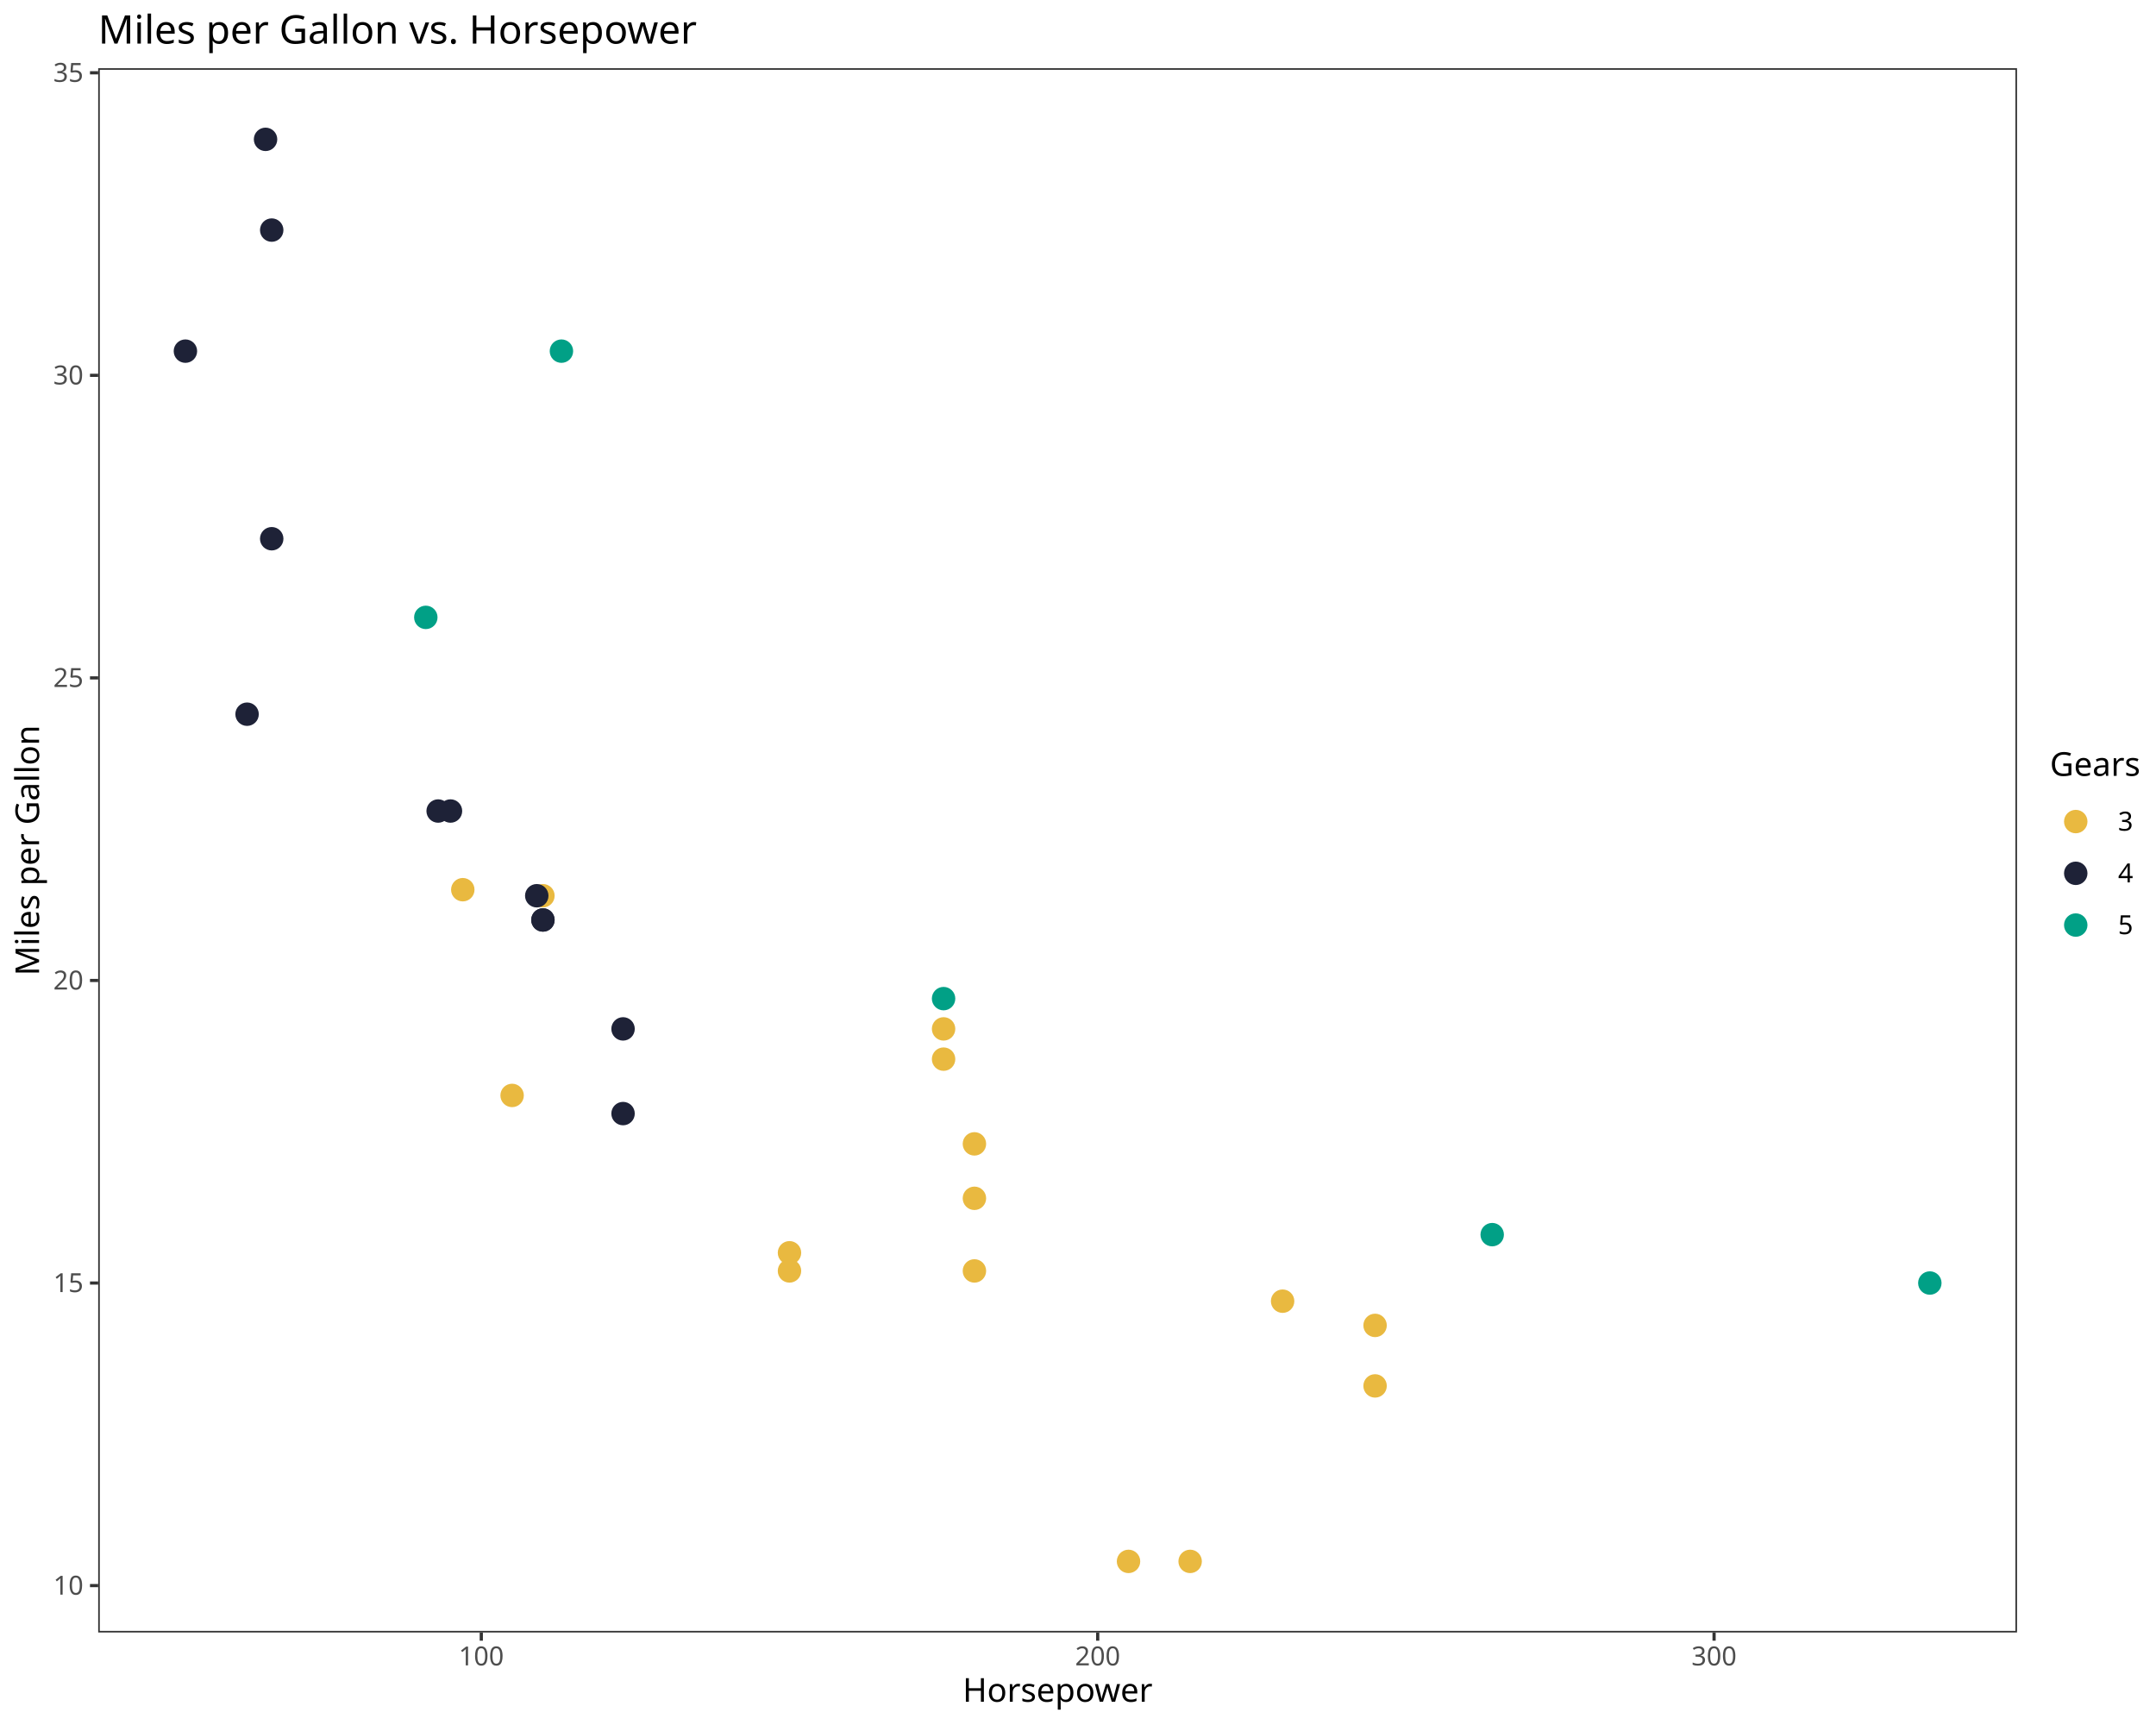
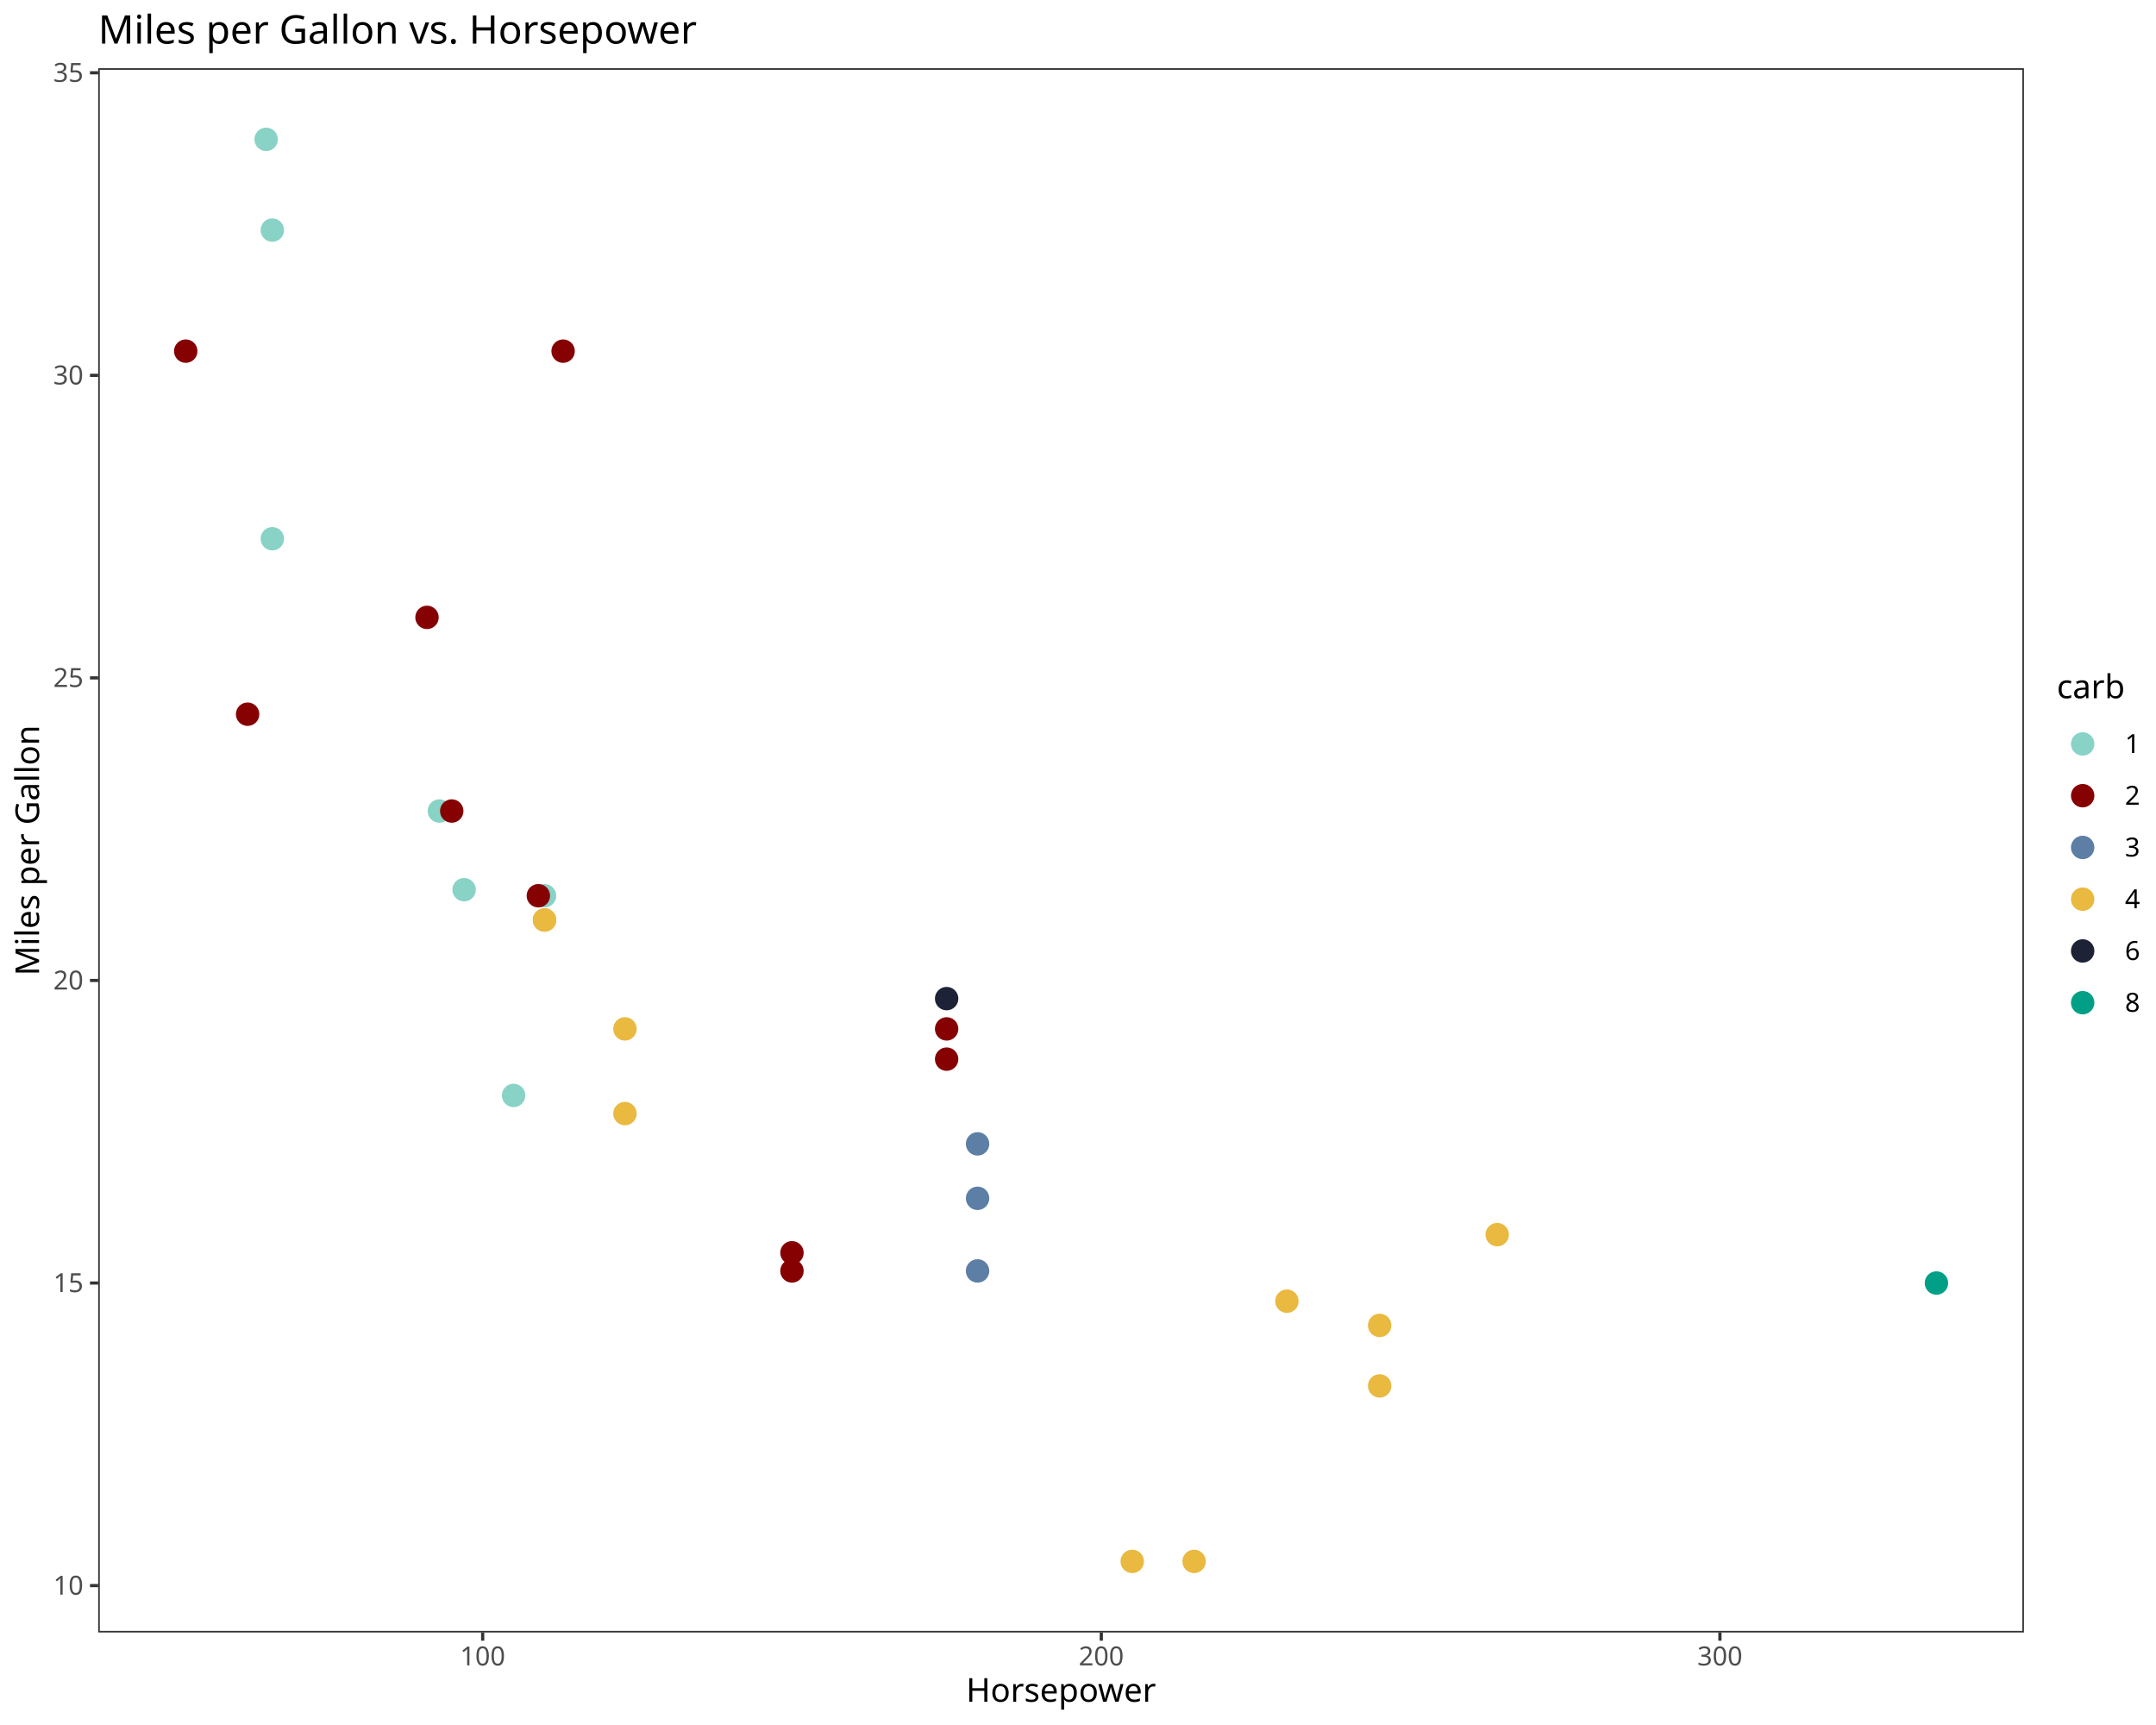
<svg xmlns="http://www.w3.org/2000/svg" class="svglite" data-engine-version="2.0" width="720.00pt" height="576.00pt" viewBox="0 0 720.00 576.00">
  <defs>
    <style type="text/css">
    .svglite line, .svglite polyline, .svglite polygon, .svglite path, .svglite rect, .svglite circle {
      fill: none;
      stroke: #000000;
      stroke-linecap: round;
      stroke-linejoin: round;
      stroke-miterlimit: 10.00;
    }
  </style>
  </defs>
  <rect width="100%" height="100%" style="stroke: none; fill: #FFFFFF;" />
  <defs>
    <clipPath id="cpMC4wMHw3MjAuMDB8MC4wMHw1NzYuMDA=">
      <rect x="0.00" y="0.00" width="720.00" height="576.00" />
    </clipPath>
  </defs>
  <g clip-path="url(#cpMC4wMHw3MjAuMDB8MC4wMHw1NzYuMDA=)">
    <rect x="0.00" y="0.00" width="720.00" height="576.00" style="stroke-width: 1.07; stroke: #FFFFFF; fill: #FFFFFF;" />
  </g>
  <defs>
-     <clipPath id="cpMzIuNzl8NjczLjYwfDIyLjc4fDU0NS4xMQ==">
-       <rect x="32.79" y="22.78" width="640.80" height="522.33" />
+     <clipPath id="cpMzIuNzl8Njc1LjkxfDIyLjc4fDU0NS4xMQ==">
+       <rect x="32.79" y="22.78" width="643.11" height="522.33" />
    </clipPath>
  </defs>
-   <g clip-path="url(#cpMzIuNzl8NjczLjYwfDIyLjc4fDU0NS4xMQ==)">
-     <rect x="32.79" y="22.78" width="640.80" height="522.33" style="stroke-width: 1.07; stroke: none; fill: #FFFFFF;" />
-     <circle cx="181.31" cy="307.19" r="3.56" style="stroke-width: 0.71; stroke: #1E2237; fill: #1E2237;" />
-     <circle cx="181.31" cy="307.19" r="3.56" style="stroke-width: 0.71; stroke: #1E2237; fill: #1E2237;" />
-     <circle cx="146.32" cy="270.81" r="3.56" style="stroke-width: 0.71; stroke: #1E2237; fill: #1E2237;" />
-     <circle cx="181.31" cy="299.10" r="3.56" style="stroke-width: 0.71; stroke: #E9B940; fill: #E9B940;" />
-     <circle cx="315.11" cy="353.66" r="3.56" style="stroke-width: 0.71; stroke: #E9B940; fill: #E9B940;" />
-     <circle cx="171.02" cy="365.78" r="3.56" style="stroke-width: 0.71; stroke: #E9B940; fill: #E9B940;" />
-     <circle cx="459.21" cy="442.57" r="3.56" style="stroke-width: 0.71; stroke: #E9B940; fill: #E9B940;" />
-     <circle cx="82.51" cy="238.48" r="3.56" style="stroke-width: 0.71; stroke: #1E2237; fill: #1E2237;" />
-     <circle cx="150.44" cy="270.81" r="3.56" style="stroke-width: 0.71; stroke: #1E2237; fill: #1E2237;" />
-     <circle cx="208.07" cy="343.56" r="3.56" style="stroke-width: 0.71; stroke: #1E2237; fill: #1E2237;" />
-     <circle cx="208.07" cy="371.84" r="3.56" style="stroke-width: 0.71; stroke: #1E2237; fill: #1E2237;" />
-     <circle cx="325.41" cy="400.13" r="3.56" style="stroke-width: 0.71; stroke: #E9B940; fill: #E9B940;" />
-     <circle cx="325.41" cy="381.95" r="3.56" style="stroke-width: 0.71; stroke: #E9B940; fill: #E9B940;" />
-     <circle cx="325.41" cy="424.38" r="3.56" style="stroke-width: 0.71; stroke: #E9B940; fill: #E9B940;" />
-     <circle cx="376.87" cy="521.37" r="3.56" style="stroke-width: 0.71; stroke: #E9B940; fill: #E9B940;" />
-     <circle cx="397.45" cy="521.37" r="3.56" style="stroke-width: 0.71; stroke: #E9B940; fill: #E9B940;" />
-     <circle cx="428.33" cy="434.48" r="3.56" style="stroke-width: 0.71; stroke: #E9B940; fill: #E9B940;" />
-     <circle cx="90.74" cy="76.83" r="3.56" style="stroke-width: 0.71; stroke: #1E2237; fill: #1E2237;" />
-     <circle cx="61.92" cy="117.25" r="3.56" style="stroke-width: 0.71; stroke: #1E2237; fill: #1E2237;" />
-     <circle cx="88.68" cy="46.53" r="3.56" style="stroke-width: 0.71; stroke: #1E2237; fill: #1E2237;" />
-     <circle cx="154.55" cy="297.08" r="3.56" style="stroke-width: 0.71; stroke: #E9B940; fill: #E9B940;" />
-     <circle cx="263.65" cy="418.32" r="3.56" style="stroke-width: 0.71; stroke: #E9B940; fill: #E9B940;" />
-     <circle cx="263.65" cy="424.38" r="3.56" style="stroke-width: 0.71; stroke: #E9B940; fill: #E9B940;" />
-     <circle cx="459.21" cy="462.77" r="3.56" style="stroke-width: 0.71; stroke: #E9B940; fill: #E9B940;" />
-     <circle cx="315.11" cy="343.56" r="3.56" style="stroke-width: 0.71; stroke: #E9B940; fill: #E9B940;" />
-     <circle cx="90.74" cy="179.89" r="3.56" style="stroke-width: 0.71; stroke: #1E2237; fill: #1E2237;" />
-     <circle cx="142.20" cy="206.15" r="3.56" style="stroke-width: 0.71; stroke: #01A086; fill: #01A086;" />
-     <circle cx="187.49" cy="117.25" r="3.56" style="stroke-width: 0.71; stroke: #01A086; fill: #01A086;" />
-     <circle cx="498.32" cy="412.26" r="3.56" style="stroke-width: 0.71; stroke: #01A086; fill: #01A086;" />
-     <circle cx="315.11" cy="333.45" r="3.56" style="stroke-width: 0.71; stroke: #01A086; fill: #01A086;" />
-     <circle cx="644.47" cy="428.42" r="3.56" style="stroke-width: 0.71; stroke: #01A086; fill: #01A086;" />
-     <circle cx="179.25" cy="299.10" r="3.56" style="stroke-width: 0.71; stroke: #1E2237; fill: #1E2237;" />
-     <rect x="32.79" y="22.78" width="640.80" height="522.33" style="stroke-width: 1.07; stroke: #333333;" />
+   <g clip-path="url(#cpMzIuNzl8Njc1LjkxfDIyLjc4fDU0NS4xMQ==)">
+     <rect x="32.79" y="22.78" width="643.11" height="522.33" style="stroke-width: 1.07; stroke: none; fill: #FFFFFF;" />
+     <circle cx="181.85" cy="307.19" r="3.56" style="stroke-width: 0.71; stroke: #E9B940; fill: #E9B940;" />
+     <circle cx="181.85" cy="307.19" r="3.56" style="stroke-width: 0.71; stroke: #E9B940; fill: #E9B940;" />
+     <circle cx="146.73" cy="270.81" r="3.56" style="stroke-width: 0.71; stroke: #89D2C6; fill: #89D2C6;" />
+     <circle cx="181.85" cy="299.10" r="3.56" style="stroke-width: 0.71; stroke: #89D2C6; fill: #89D2C6;" />
+     <circle cx="316.13" cy="353.66" r="3.56" style="stroke-width: 0.71; stroke: #860202; fill: #860202;" />
+     <circle cx="171.52" cy="365.78" r="3.56" style="stroke-width: 0.71; stroke: #89D2C6; fill: #89D2C6;" />
+     <circle cx="460.74" cy="442.57" r="3.56" style="stroke-width: 0.71; stroke: #E9B940; fill: #E9B940;" />
+     <circle cx="82.69" cy="238.48" r="3.56" style="stroke-width: 0.71; stroke: #860202; fill: #860202;" />
+     <circle cx="150.86" cy="270.81" r="3.56" style="stroke-width: 0.71; stroke: #860202; fill: #860202;" />
+     <circle cx="208.70" cy="343.56" r="3.56" style="stroke-width: 0.71; stroke: #E9B940; fill: #E9B940;" />
+     <circle cx="208.70" cy="371.84" r="3.56" style="stroke-width: 0.71; stroke: #E9B940; fill: #E9B940;" />
+     <circle cx="326.46" cy="400.13" r="3.56" style="stroke-width: 0.71; stroke: #5D7EA5; fill: #5D7EA5;" />
+     <circle cx="326.46" cy="381.95" r="3.56" style="stroke-width: 0.71; stroke: #5D7EA5; fill: #5D7EA5;" />
+     <circle cx="326.46" cy="424.38" r="3.56" style="stroke-width: 0.71; stroke: #5D7EA5; fill: #5D7EA5;" />
+     <circle cx="378.11" cy="521.37" r="3.56" style="stroke-width: 0.71; stroke: #E9B940; fill: #E9B940;" />
+     <circle cx="398.77" cy="521.37" r="3.56" style="stroke-width: 0.71; stroke: #E9B940; fill: #E9B940;" />
+     <circle cx="429.76" cy="434.48" r="3.56" style="stroke-width: 0.71; stroke: #E9B940; fill: #E9B940;" />
+     <circle cx="90.95" cy="76.83" r="3.56" style="stroke-width: 0.71; stroke: #89D2C6; fill: #89D2C6;" />
+     <circle cx="62.03" cy="117.25" r="3.56" style="stroke-width: 0.71; stroke: #860202; fill: #860202;" />
+     <circle cx="88.88" cy="46.53" r="3.56" style="stroke-width: 0.71; stroke: #89D2C6; fill: #89D2C6;" />
+     <circle cx="154.99" cy="297.08" r="3.56" style="stroke-width: 0.71; stroke: #89D2C6; fill: #89D2C6;" />
+     <circle cx="264.48" cy="418.32" r="3.56" style="stroke-width: 0.71; stroke: #860202; fill: #860202;" />
+     <circle cx="264.48" cy="424.38" r="3.56" style="stroke-width: 0.71; stroke: #860202; fill: #860202;" />
+     <circle cx="460.74" cy="462.77" r="3.56" style="stroke-width: 0.71; stroke: #E9B940; fill: #E9B940;" />
+     <circle cx="316.13" cy="343.56" r="3.56" style="stroke-width: 0.71; stroke: #860202; fill: #860202;" />
+     <circle cx="90.95" cy="179.89" r="3.56" style="stroke-width: 0.71; stroke: #89D2C6; fill: #89D2C6;" />
+     <circle cx="142.60" cy="206.15" r="3.56" style="stroke-width: 0.71; stroke: #860202; fill: #860202;" />
+     <circle cx="188.05" cy="117.25" r="3.56" style="stroke-width: 0.71; stroke: #860202; fill: #860202;" />
+     <circle cx="500.00" cy="412.26" r="3.56" style="stroke-width: 0.71; stroke: #E9B940; fill: #E9B940;" />
+     <circle cx="316.13" cy="333.45" r="3.56" style="stroke-width: 0.71; stroke: #1E2237; fill: #1E2237;" />
+     <circle cx="646.68" cy="428.42" r="3.56" style="stroke-width: 0.71; stroke: #01A086; fill: #01A086;" />
+     <circle cx="179.78" cy="299.10" r="3.56" style="stroke-width: 0.71; stroke: #860202; fill: #860202;" />
+     <rect x="32.79" y="22.78" width="643.11" height="522.33" style="stroke-width: 1.07; stroke: #333333;" />
  </g>
  <g clip-path="url(#cpMC4wMHw3MjAuMDB8MC4wMHw1NzYuMDA=)">
    <text x="27.86" y="532.48" text-anchor="end" style="font-size: 8.80px; fill: #4D4D4D; font-family: sans;" textLength="9.79px" lengthAdjust="spacingAndGlyphs">10</text>
    <text x="27.86" y="431.45" text-anchor="end" style="font-size: 8.80px; fill: #4D4D4D; font-family: sans;" textLength="9.79px" lengthAdjust="spacingAndGlyphs">15</text>
    <text x="27.86" y="330.42" text-anchor="end" style="font-size: 8.80px; fill: #4D4D4D; font-family: sans;" textLength="9.79px" lengthAdjust="spacingAndGlyphs">20</text>
    <text x="27.86" y="229.39" text-anchor="end" style="font-size: 8.80px; fill: #4D4D4D; font-family: sans;" textLength="9.79px" lengthAdjust="spacingAndGlyphs">25</text>
    <text x="27.86" y="128.36" text-anchor="end" style="font-size: 8.80px; fill: #4D4D4D; font-family: sans;" textLength="9.79px" lengthAdjust="spacingAndGlyphs">30</text>
    <text x="27.86" y="27.33" text-anchor="end" style="font-size: 8.80px; fill: #4D4D4D; font-family: sans;" textLength="9.79px" lengthAdjust="spacingAndGlyphs">35</text>
    <polyline points="30.05,529.45 32.79,529.45 " style="stroke-width: 1.07; stroke: #333333; stroke-linecap: butt;" />
    <polyline points="30.05,428.42 32.79,428.42 " style="stroke-width: 1.07; stroke: #333333; stroke-linecap: butt;" />
    <polyline points="30.05,327.39 32.79,327.39 " style="stroke-width: 1.07; stroke: #333333; stroke-linecap: butt;" />
    <polyline points="30.05,226.36 32.79,226.36 " style="stroke-width: 1.07; stroke: #333333; stroke-linecap: butt;" />
    <polyline points="30.05,125.33 32.79,125.33 " style="stroke-width: 1.07; stroke: #333333; stroke-linecap: butt;" />
    <polyline points="30.05,24.30 32.79,24.30 " style="stroke-width: 1.07; stroke: #333333; stroke-linecap: butt;" />
-     <polyline points="160.73,547.85 160.73,545.11 " style="stroke-width: 1.07; stroke: #333333; stroke-linecap: butt;" />
-     <polyline points="366.58,547.85 366.58,545.11 " style="stroke-width: 1.07; stroke: #333333; stroke-linecap: butt;" />
-     <polyline points="572.42,547.85 572.42,545.11 " style="stroke-width: 1.07; stroke: #333333; stroke-linecap: butt;" />
-     <text x="160.73" y="556.10" text-anchor="middle" style="font-size: 8.80px; fill: #4D4D4D; font-family: sans;" textLength="14.68px" lengthAdjust="spacingAndGlyphs">100</text>
-     <text x="366.58" y="556.10" text-anchor="middle" style="font-size: 8.80px; fill: #4D4D4D; font-family: sans;" textLength="14.68px" lengthAdjust="spacingAndGlyphs">200</text>
-     <text x="572.42" y="556.10" text-anchor="middle" style="font-size: 8.80px; fill: #4D4D4D; font-family: sans;" textLength="14.68px" lengthAdjust="spacingAndGlyphs">300</text>
-     <text x="353.20" y="568.24" text-anchor="middle" style="font-size: 11.00px; font-family: sans;" textLength="59.31px" lengthAdjust="spacingAndGlyphs">Horsepower</text>
+     <polyline points="161.19,547.85 161.19,545.11 " style="stroke-width: 1.07; stroke: #333333; stroke-linecap: butt;" />
+     <polyline points="367.78,547.85 367.78,545.11 " style="stroke-width: 1.07; stroke: #333333; stroke-linecap: butt;" />
+     <polyline points="574.37,547.85 574.37,545.11 " style="stroke-width: 1.07; stroke: #333333; stroke-linecap: butt;" />
+     <text x="161.19" y="556.10" text-anchor="middle" style="font-size: 8.80px; fill: #4D4D4D; font-family: sans;" textLength="14.68px" lengthAdjust="spacingAndGlyphs">100</text>
+     <text x="367.78" y="556.10" text-anchor="middle" style="font-size: 8.80px; fill: #4D4D4D; font-family: sans;" textLength="14.68px" lengthAdjust="spacingAndGlyphs">200</text>
+     <text x="574.37" y="556.10" text-anchor="middle" style="font-size: 8.80px; fill: #4D4D4D; font-family: sans;" textLength="14.68px" lengthAdjust="spacingAndGlyphs">300</text>
+     <text x="354.35" y="568.24" text-anchor="middle" style="font-size: 11.00px; font-family: sans;" textLength="59.31px" lengthAdjust="spacingAndGlyphs">Horsepower</text>
    <text transform="translate(13.05,283.95) rotate(-90)" text-anchor="middle" style="font-size: 11.00px; font-family: sans;" textLength="79.48px" lengthAdjust="spacingAndGlyphs">Miles per Gallon</text>
-     <rect x="684.56" y="250.36" width="29.96" height="67.17" style="stroke-width: 1.07; stroke: none; fill: #FFFFFF;" />
-     <text x="684.56" y="259.07" style="font-size: 11.00px; font-family: sans;" textLength="29.96px" lengthAdjust="spacingAndGlyphs">Gears</text>
-     <rect x="684.56" y="265.69" width="17.28" height="17.28" style="stroke-width: 1.07; stroke: none; fill: #FFFFFF;" />
-     <circle cx="693.20" cy="274.33" r="3.56" style="stroke-width: 0.71; stroke: #E9B940; fill: #E9B940;" />
-     <rect x="684.56" y="282.97" width="17.28" height="17.28" style="stroke-width: 1.07; stroke: none; fill: #FFFFFF;" />
-     <circle cx="693.20" cy="291.61" r="3.56" style="stroke-width: 0.71; stroke: #1E2237; fill: #1E2237;" />
-     <rect x="684.56" y="300.25" width="17.28" height="17.28" style="stroke-width: 1.07; stroke: none; fill: #FFFFFF;" />
-     <circle cx="693.20" cy="308.89" r="3.56" style="stroke-width: 0.71; stroke: #01A086; fill: #01A086;" />
-     <text x="707.32" y="277.36" style="font-size: 8.80px; font-family: sans;" textLength="4.89px" lengthAdjust="spacingAndGlyphs">3</text>
-     <text x="707.32" y="294.64" style="font-size: 8.80px; font-family: sans;" textLength="4.89px" lengthAdjust="spacingAndGlyphs">4</text>
-     <text x="707.32" y="311.92" style="font-size: 8.80px; font-family: sans;" textLength="4.89px" lengthAdjust="spacingAndGlyphs">5</text>
+     <rect x="686.87" y="224.44" width="27.65" height="119.01" style="stroke-width: 1.07; stroke: none; fill: #FFFFFF;" />
+     <text x="686.87" y="233.15" style="font-size: 11.00px; font-family: sans;" textLength="21.40px" lengthAdjust="spacingAndGlyphs">carb</text>
+     <rect x="686.87" y="239.77" width="17.28" height="17.28" style="stroke-width: 1.07; stroke: none; fill: #FFFFFF;" />
+     <circle cx="695.51" cy="248.41" r="3.56" style="stroke-width: 0.71; stroke: #89D2C6; fill: #89D2C6;" />
+     <rect x="686.87" y="257.05" width="17.28" height="17.28" style="stroke-width: 1.07; stroke: none; fill: #FFFFFF;" />
+     <circle cx="695.51" cy="265.69" r="3.56" style="stroke-width: 0.71; stroke: #860202; fill: #860202;" />
+     <rect x="686.87" y="274.33" width="17.28" height="17.28" style="stroke-width: 1.07; stroke: none; fill: #FFFFFF;" />
+     <circle cx="695.51" cy="282.97" r="3.56" style="stroke-width: 0.71; stroke: #5D7EA5; fill: #5D7EA5;" />
+     <rect x="686.87" y="291.61" width="17.28" height="17.28" style="stroke-width: 1.07; stroke: none; fill: #FFFFFF;" />
+     <circle cx="695.51" cy="300.25" r="3.56" style="stroke-width: 0.71; stroke: #E9B940; fill: #E9B940;" />
+     <rect x="686.87" y="308.89" width="17.28" height="17.28" style="stroke-width: 1.07; stroke: none; fill: #FFFFFF;" />
+     <circle cx="695.51" cy="317.53" r="3.56" style="stroke-width: 0.71; stroke: #1E2237; fill: #1E2237;" />
+     <rect x="686.87" y="326.17" width="17.28" height="17.28" style="stroke-width: 1.07; stroke: none; fill: #FFFFFF;" />
+     <circle cx="695.51" cy="334.81" r="3.56" style="stroke-width: 0.71; stroke: #01A086; fill: #01A086;" />
+     <text x="709.63" y="251.44" style="font-size: 8.80px; font-family: sans;" textLength="4.89px" lengthAdjust="spacingAndGlyphs">1</text>
+     <text x="709.63" y="268.72" style="font-size: 8.80px; font-family: sans;" textLength="4.89px" lengthAdjust="spacingAndGlyphs">2</text>
+     <text x="709.63" y="286.00" style="font-size: 8.80px; font-family: sans;" textLength="4.89px" lengthAdjust="spacingAndGlyphs">3</text>
+     <text x="709.63" y="303.28" style="font-size: 8.80px; font-family: sans;" textLength="4.89px" lengthAdjust="spacingAndGlyphs">4</text>
+     <text x="709.63" y="320.56" style="font-size: 8.80px; font-family: sans;" textLength="4.89px" lengthAdjust="spacingAndGlyphs">6</text>
+     <text x="709.63" y="337.84" style="font-size: 8.80px; font-family: sans;" textLength="4.89px" lengthAdjust="spacingAndGlyphs">8</text>
    <text x="32.79" y="14.56" style="font-size: 13.20px; font-family: sans;" textLength="190.77px" lengthAdjust="spacingAndGlyphs">Miles per Gallon vs. Horsepower</text>
  </g>
</svg>
